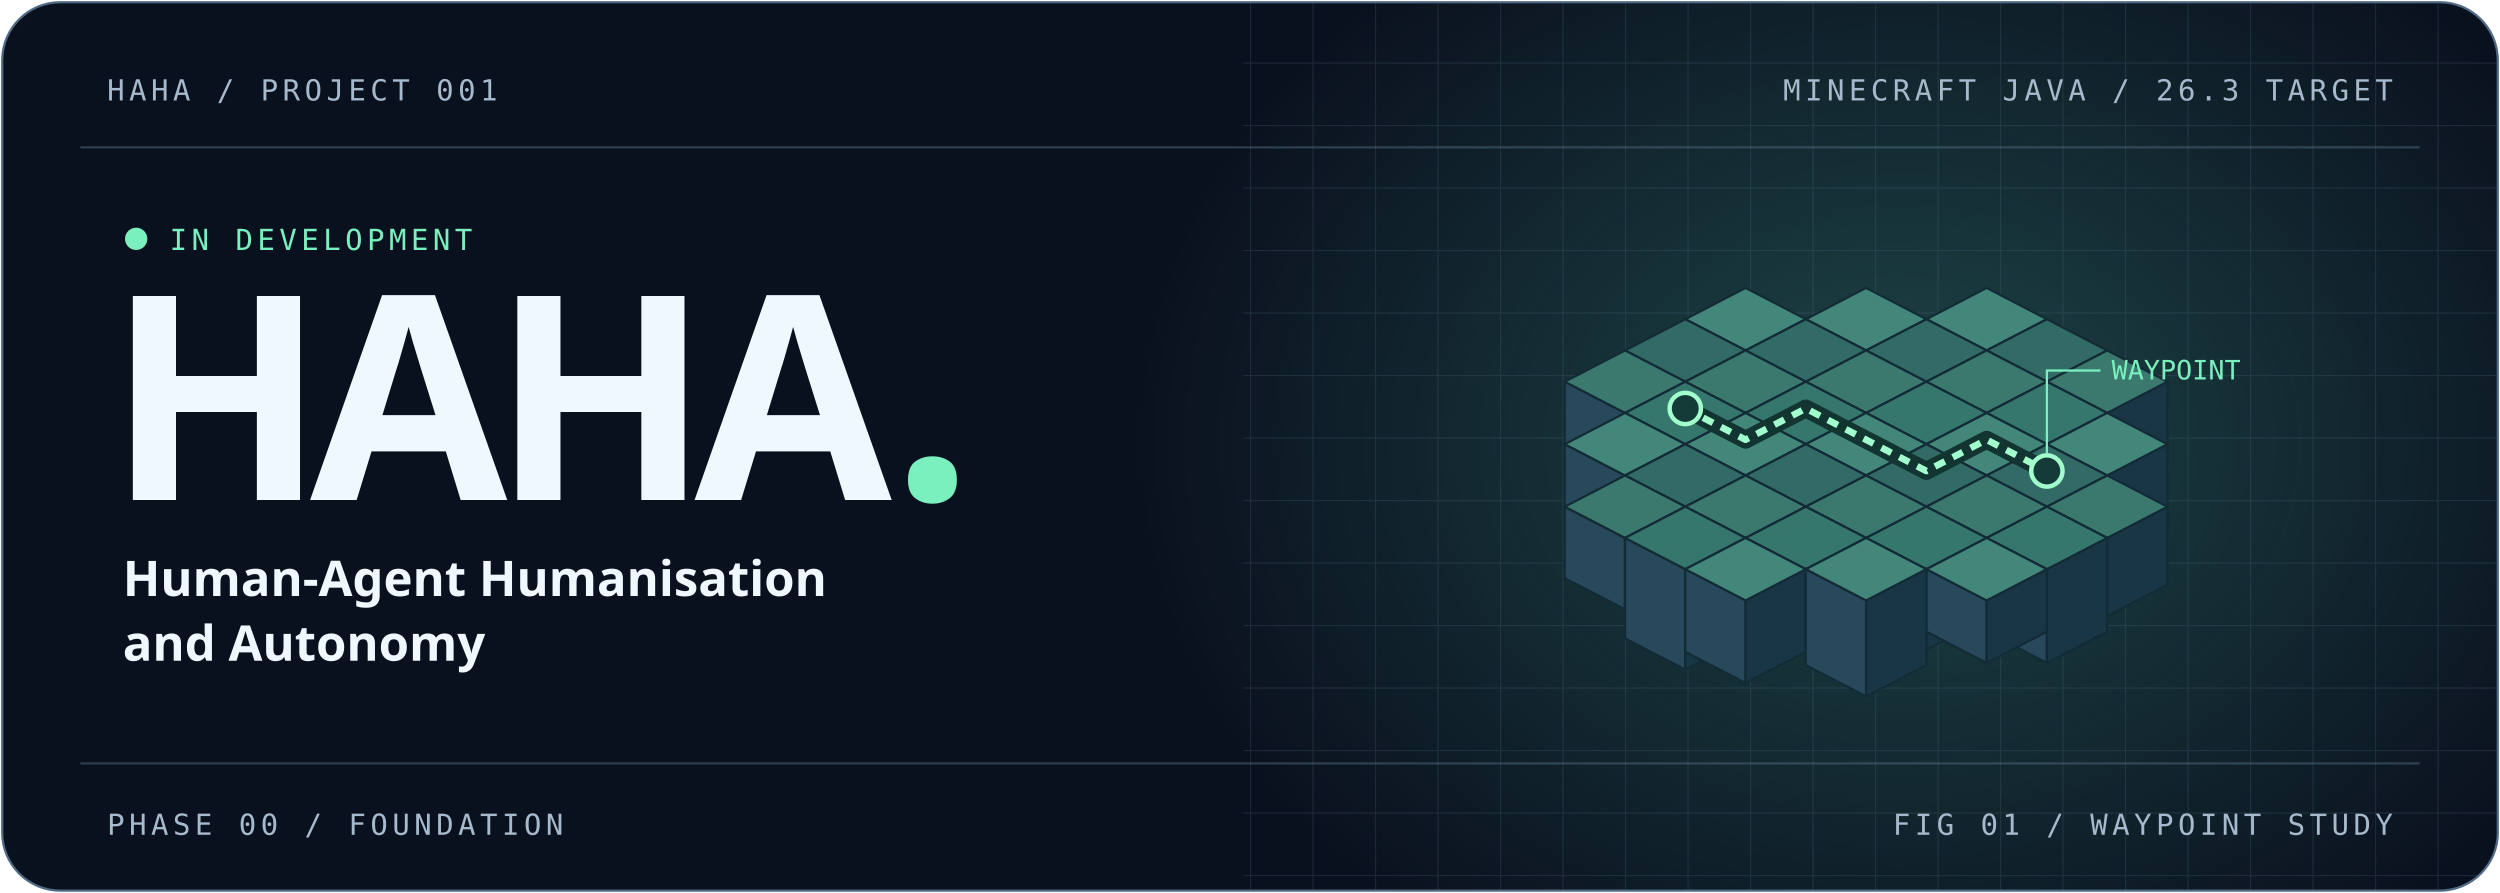
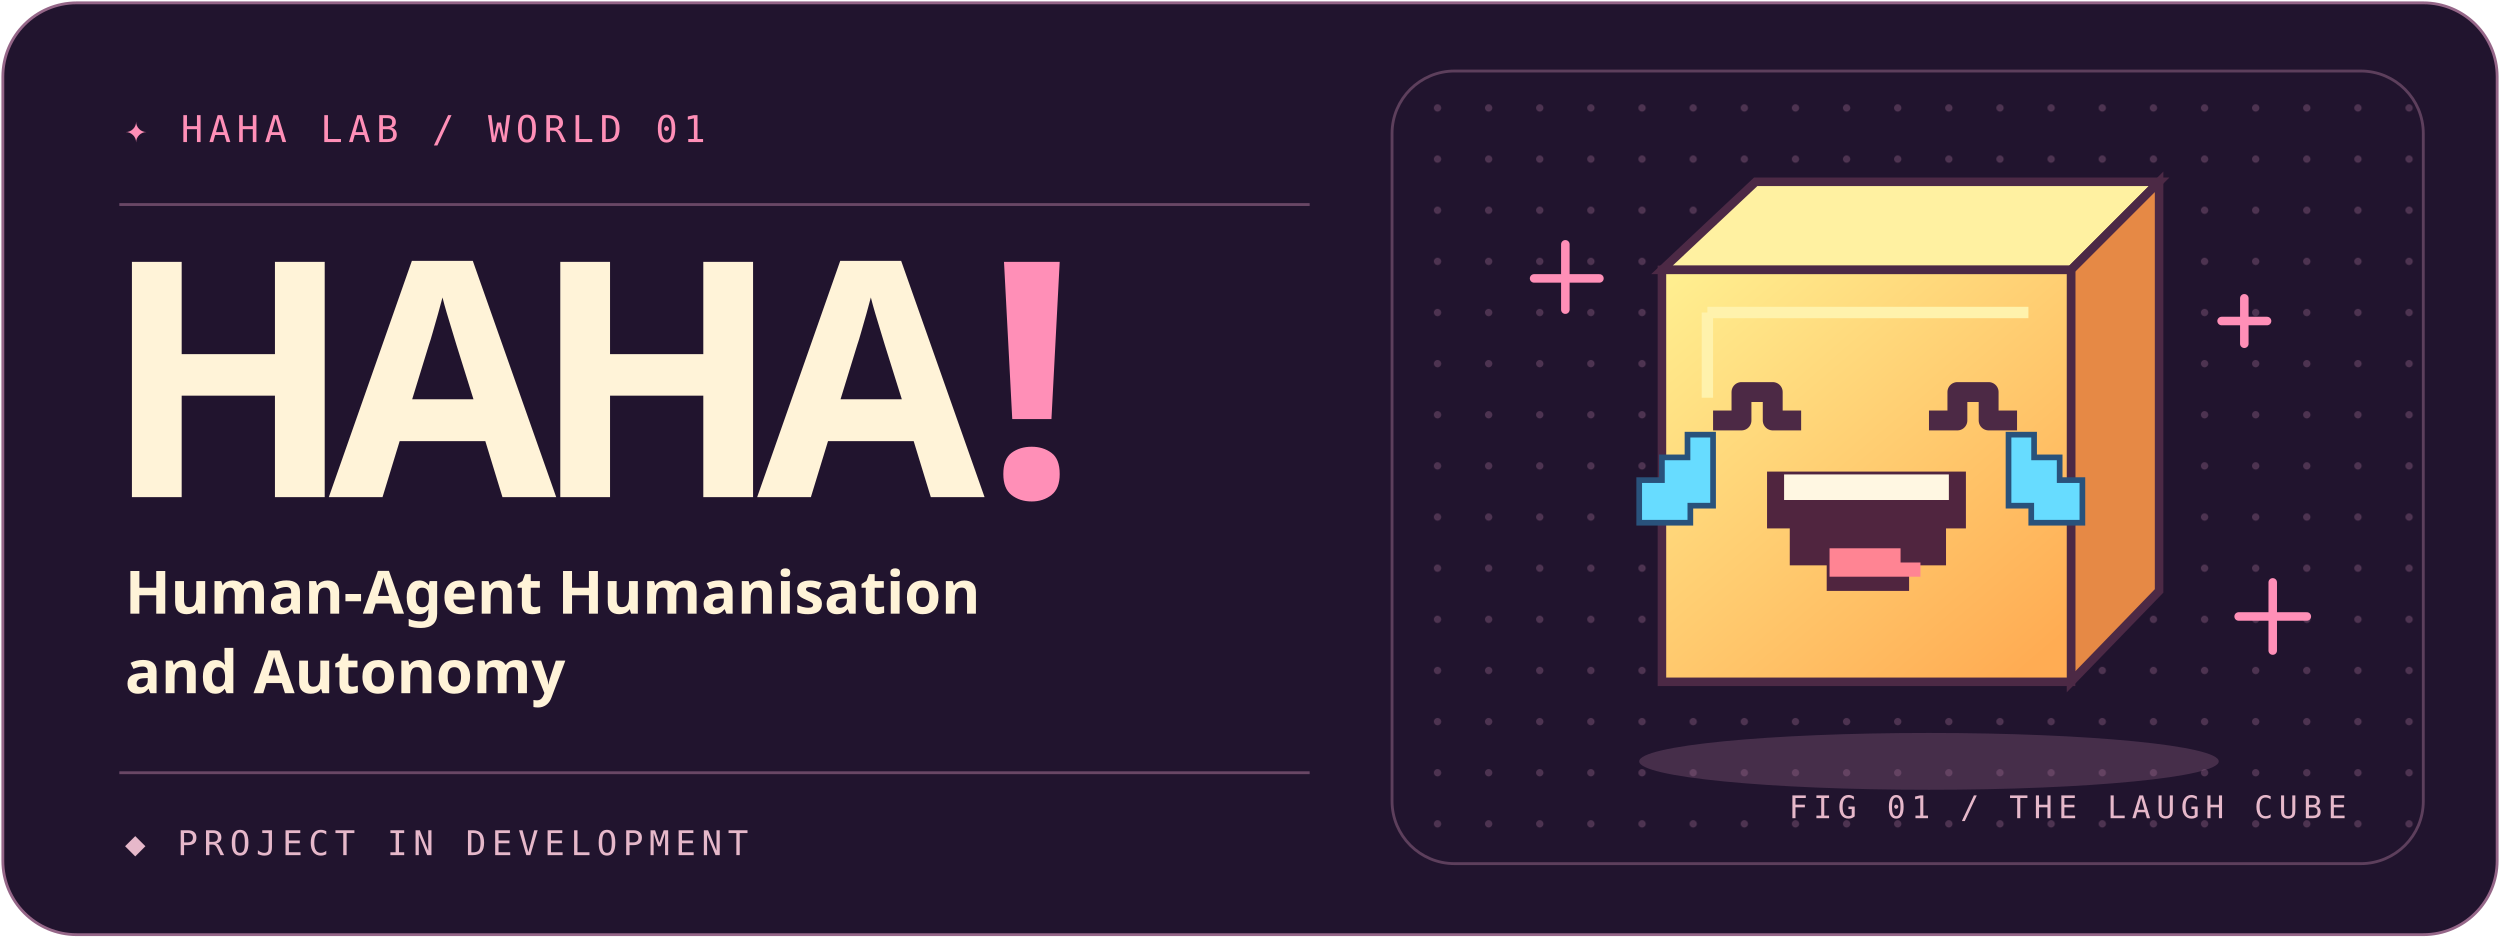
- <svg xmlns="http://www.w3.org/2000/svg" viewBox="0 0 1120 400" role="img" aria-labelledby="title desc">
+ <svg xmlns="http://www.w3.org/2000/svg" viewBox="0 0 880 330">
+   <style>
+ .tear{animation:drop 1.1s ease-out 3;transform-box:fill-box;transform-origin:center}
+ .tear.right{animation-delay:.17s}
+ .spark{animation:flash 1.25s ease-in-out 3}
+ @keyframes drop{0%,100%{transform:translateY(0);opacity:1}45%{transform:translateY(8px) rotate(8deg);opacity:.8}}
+ @keyframes flash{50%{opacity:.28}}
+ @media (prefers-reduced-motion:reduce){.tear,.spark{animation:none}}
+ </style>
  <defs>
-     <pattern id="grid" width="28" height="28" patternUnits="userSpaceOnUse">
-       <path d="M28 0H0V28" fill="none" stroke="#516a83" stroke-opacity=".24" />
+     <pattern id="dot" width="18" height="18" patternUnits="userSpaceOnUse">
+       <circle cx="2" cy="2" r="1.3" fill="#956688" opacity=".38" />
    </pattern>
-     <radialGradient id="light">
-       <stop stop-color="#4abda2" stop-opacity=".31" />
-       <stop offset="1" stop-color="#4abda2" stop-opacity="0" />
-     </radialGradient>
-     <clipPath id="frame">
-       <rect x="1" y="1" width="1118" height="398" rx="26" />
-     </clipPath>
+     <linearGradient id="gold" x2=".85" y2="1" gradientUnits="objectBoundingBox">
+       <stop stop-color="#fff091" />
+       <stop offset="1" stop-color="#ffac53" />
+     </linearGradient>
  </defs>
-   <g clip-path="url(#frame)">
-     <rect width="1120" height="400" fill="#0a111e" />
-     <ellipse cx="850" cy="198" rx="340" ry="270" fill="url(#light)" />
-     <path d="M557 0H1120V400H557Z" fill="url(#grid)" />
-     <path d="M36 66H1084M36 342H1084" stroke="#516a83" stroke-opacity=".48" />
-     <g font-family="ui-monospace,monospace" font-size="13" letter-spacing="2" fill="#a7b9cc">
-       <text x="48" y="45">HAHA / PROJECT 001</text>
-       <text x="1072" y="45" text-anchor="end">MINECRAFT JAVA / 26.3 TARGET</text>
-       <text x="48" y="374">PHASE 00  /  FOUNDATION</text>
-       <text x="1072" y="374" text-anchor="end">FIG 01  /  WAYPOINT STUDY</text>
-     </g>
-     <circle cx="61" cy="107" r="5" fill="#7af0be" />
-     <text x="76" y="112" font-family="ui-monospace,monospace" font-size="13" letter-spacing="2" fill="#7af0be">IN DEVELOPMENT</text>
-     <text x="48" y="224" font-family="system-ui,sans-serif" font-weight="900" font-size="128" letter-spacing="-7" fill="#eff7ff">HAHA<tspan fill="#7af0be">.</tspan>
-     </text>
-     <text x="55" y="267" font-family="system-ui,sans-serif" font-weight="600" font-size="22" fill="#eff7ff">Human-Agent Humanisation</text>
-     <text x="55" y="296" font-family="system-ui,sans-serif" font-weight="600" font-size="22" fill="#eff7ff">and Autonomy</text>
-     <polygon points="755,143 782,157 782,198 755,184" fill="#28485b" stroke="#132b36" stroke-width="1" />
-     <polygon points="809,143 782,157 782,198 809,184" fill="#193646" stroke="#132b36" stroke-width="1" />
-     <polygon points="782,129 809,143 782,157 755,143" fill="#43867a" stroke="#132b36" stroke-width="1" />
-     <polygon points="809,143 836,157 836,204 809,190" fill="#28485b" stroke="#132b36" stroke-width="1" />
-     <polygon points="863,143 836,157 836,204 863,190" fill="#193646" stroke="#132b36" stroke-width="1" />
-     <polygon points="836,129 863,143 836,157 809,143" fill="#43867a" stroke="#132b36" stroke-width="1" />
-     <polygon points="863,143 890,157 890,189 863,175" fill="#28485b" stroke="#132b36" stroke-width="1" />
-     <polygon points="917,143 890,157 890,189 917,175" fill="#193646" stroke="#132b36" stroke-width="1" />
-     <polygon points="890,129 917,143 890,157 863,143" fill="#43867a" stroke="#132b36" stroke-width="1" />
-     <polygon points="890,157 917,171 917,216 890,202" fill="#28485b" stroke="#132b36" stroke-width="1" />
-     <polygon points="944,157 917,171 917,216 944,202" fill="#193646" stroke="#132b36" stroke-width="1" />
-     <polygon points="917,143 944,157 917,171 890,157" fill="#326a65" stroke="#132b36" stroke-width="1" />
-     <polygon points="782,157 809,171 809,204 782,190" fill="#28485b" stroke="#132b36" stroke-width="1" />
-     <polygon points="836,157 809,171 809,204 836,190" fill="#193646" stroke="#132b36" stroke-width="1" />
-     <polygon points="809,143 836,157 809,171 782,157" fill="#326a65" stroke="#132b36" stroke-width="1" />
-     <polygon points="836,157 863,171 863,210 836,196" fill="#28485b" stroke="#132b36" stroke-width="1" />
-     <polygon points="890,157 863,171 863,210 890,196" fill="#193646" stroke="#132b36" stroke-width="1" />
-     <polygon points="863,143 890,157 863,171 836,157" fill="#326a65" stroke="#132b36" stroke-width="1" />
-     <polygon points="728,157 755,171 755,198 728,184" fill="#28485b" stroke="#132b36" stroke-width="1" />
-     <polygon points="782,157 755,171 755,198 782,184" fill="#193646" stroke="#132b36" stroke-width="1" />
-     <polygon points="755,143 782,157 755,171 728,157" fill="#326a65" stroke="#132b36" stroke-width="1" />
-     <polygon points="917,171 944,185 944,222 917,208" fill="#28485b" stroke="#132b36" stroke-width="1" />
-     <polygon points="971,171 944,185 944,222 971,208" fill="#193646" stroke="#132b36" stroke-width="1" />
-     <polygon points="944,157 971,171 944,185 917,171" fill="#3b796f" stroke="#132b36" stroke-width="1" />
-     <polygon points="863,171 890,185 890,216 863,202" fill="#28485b" stroke="#132b36" stroke-width="1" />
-     <polygon points="917,171 890,185 890,216 917,202" fill="#193646" stroke="#132b36" stroke-width="1" />
-     <polygon points="890,157 917,171 890,185 863,171" fill="#3b796f" stroke="#132b36" stroke-width="1" />
-     <polygon points="809,171 836,185 836,231 809,217" fill="#28485b" stroke="#132b36" stroke-width="1" />
-     <polygon points="863,171 836,185 836,231 863,217" fill="#193646" stroke="#132b36" stroke-width="1" />
-     <polygon points="836,157 863,171 836,185 809,171" fill="#3b796f" stroke="#132b36" stroke-width="1" />
-     <polygon points="755,171 782,185 782,225 755,211" fill="#28485b" stroke="#132b36" stroke-width="1" />
-     <polygon points="809,171 782,185 782,225 809,211" fill="#193646" stroke="#132b36" stroke-width="1" />
-     <polygon points="782,157 809,171 782,185 755,171" fill="#3b796f" stroke="#132b36" stroke-width="1" />
-     <polygon points="701,171 728,185 728,219 701,205" fill="#28485b" stroke="#132b36" stroke-width="1" />
-     <polygon points="755,171 728,185 728,219 755,205" fill="#193646" stroke="#132b36" stroke-width="1" />
-     <polygon points="728,157 755,171 728,185 701,171" fill="#3b796f" stroke="#132b36" stroke-width="1" />
-     <polygon points="836,185 863,199 863,237 836,223" fill="#28485b" stroke="#132b36" stroke-width="1" />
-     <polygon points="890,185 863,199 863,237 890,223" fill="#193646" stroke="#132b36" stroke-width="1" />
-     <polygon points="863,171 890,185 863,199 836,185" fill="#35766d" stroke="#132b36" stroke-width="1" />
-     <polygon points="890,185 917,199 917,243 890,229" fill="#28485b" stroke="#132b36" stroke-width="1" />
-     <polygon points="944,185 917,199 917,243 944,229" fill="#193646" stroke="#132b36" stroke-width="1" />
-     <polygon points="917,171 944,185 917,199 890,185" fill="#35766d" stroke="#132b36" stroke-width="1" />
-     <polygon points="728,185 755,199 755,246 728,232" fill="#28485b" stroke="#132b36" stroke-width="1" />
-     <polygon points="782,185 755,199 755,246 782,232" fill="#193646" stroke="#132b36" stroke-width="1" />
-     <polygon points="755,171 782,185 755,199 728,185" fill="#35766d" stroke="#132b36" stroke-width="1" />
-     <polygon points="782,185 809,199 809,231 782,217" fill="#28485b" stroke="#132b36" stroke-width="1" />
-     <polygon points="836,185 809,199 809,231 836,217" fill="#193646" stroke="#132b36" stroke-width="1" />
-     <polygon points="809,171 836,185 809,199 782,185" fill="#35766d" stroke="#132b36" stroke-width="1" />
-     <polygon points="917,199 944,213 944,249 917,235" fill="#28485b" stroke="#132b36" stroke-width="1" />
-     <polygon points="971,199 944,213 944,249 971,235" fill="#193646" stroke="#132b36" stroke-width="1" />
-     <polygon points="944,185 971,199 944,213 917,199" fill="#43867a" stroke="#132b36" stroke-width="1" />
-     <polygon points="863,199 890,213 890,243 863,229" fill="#28485b" stroke="#132b36" stroke-width="1" />
-     <polygon points="917,199 890,213 890,243 917,229" fill="#193646" stroke="#132b36" stroke-width="1" />
-     <polygon points="890,185 917,199 890,213 863,199" fill="#43867a" stroke="#132b36" stroke-width="1" />
-     <polygon points="809,199 836,213 836,258 809,244" fill="#28485b" stroke="#132b36" stroke-width="1" />
-     <polygon points="863,199 836,213 836,258 863,244" fill="#193646" stroke="#132b36" stroke-width="1" />
-     <polygon points="836,185 863,199 836,213 809,199" fill="#43867a" stroke="#132b36" stroke-width="1" />
-     <polygon points="755,199 782,213 782,252 755,238" fill="#28485b" stroke="#132b36" stroke-width="1" />
-     <polygon points="809,199 782,213 782,252 809,238" fill="#193646" stroke="#132b36" stroke-width="1" />
-     <polygon points="782,185 809,199 782,213 755,199" fill="#43867a" stroke="#132b36" stroke-width="1" />
-     <polygon points="701,199 728,213 728,246 701,232" fill="#28485b" stroke="#132b36" stroke-width="1" />
-     <polygon points="755,199 728,213 728,246 755,232" fill="#193646" stroke="#132b36" stroke-width="1" />
-     <polygon points="728,185 755,199 728,213 701,199" fill="#43867a" stroke="#132b36" stroke-width="1" />
-     <polygon points="782,213 809,227 809,258 782,244" fill="#28485b" stroke="#132b36" stroke-width="1" />
-     <polygon points="836,213 809,227 809,258 836,244" fill="#193646" stroke="#132b36" stroke-width="1" />
-     <polygon points="809,199 836,213 809,227 782,213" fill="#326a65" stroke="#132b36" stroke-width="1" />
-     <polygon points="836,213 863,227 863,264 836,250" fill="#28485b" stroke="#132b36" stroke-width="1" />
-     <polygon points="890,213 863,227 863,264 890,250" fill="#193646" stroke="#132b36" stroke-width="1" />
-     <polygon points="863,199 890,213 863,227 836,213" fill="#326a65" stroke="#132b36" stroke-width="1" />
-     <polygon points="728,213 755,227 755,273 728,259" fill="#28485b" stroke="#132b36" stroke-width="1" />
-     <polygon points="782,213 755,227 755,273 782,259" fill="#193646" stroke="#132b36" stroke-width="1" />
-     <polygon points="755,199 782,213 755,227 728,213" fill="#326a65" stroke="#132b36" stroke-width="1" />
-     <polygon points="890,213 917,227 917,270 890,256" fill="#28485b" stroke="#132b36" stroke-width="1" />
-     <polygon points="944,213 917,227 917,270 944,256" fill="#193646" stroke="#132b36" stroke-width="1" />
-     <polygon points="917,199 944,213 917,227 890,213" fill="#326a65" stroke="#132b36" stroke-width="1" />
-     <polygon points="917,227 944,241 944,276 917,262" fill="#28485b" stroke="#132b36" stroke-width="1" />
-     <polygon points="971,227 944,241 944,276 971,262" fill="#193646" stroke="#132b36" stroke-width="1" />
-     <polygon points="944,213 971,227 944,241 917,227" fill="#3b796f" stroke="#132b36" stroke-width="1" />
-     <polygon points="863,227 890,241 890,270 863,256" fill="#28485b" stroke="#132b36" stroke-width="1" />
-     <polygon points="917,227 890,241 890,270 917,256" fill="#193646" stroke="#132b36" stroke-width="1" />
-     <polygon points="890,213 917,227 890,241 863,227" fill="#3b796f" stroke="#132b36" stroke-width="1" />
-     <polygon points="755,227 782,241 782,279 755,265" fill="#28485b" stroke="#132b36" stroke-width="1" />
-     <polygon points="809,227 782,241 782,279 809,265" fill="#193646" stroke="#132b36" stroke-width="1" />
-     <polygon points="782,213 809,227 782,241 755,227" fill="#3b796f" stroke="#132b36" stroke-width="1" />
-     <polygon points="809,227 836,241 836,285 809,271" fill="#28485b" stroke="#132b36" stroke-width="1" />
-     <polygon points="863,227 836,241 836,285 863,271" fill="#193646" stroke="#132b36" stroke-width="1" />
-     <polygon points="836,213 863,227 836,241 809,227" fill="#3b796f" stroke="#132b36" stroke-width="1" />
-     <polygon points="701,227 728,241 728,273 701,259" fill="#28485b" stroke="#132b36" stroke-width="1" />
-     <polygon points="755,227 728,241 728,273 755,259" fill="#193646" stroke="#132b36" stroke-width="1" />
-     <polygon points="728,213 755,227 728,241 701,227" fill="#3b796f" stroke="#132b36" stroke-width="1" />
-     <polygon points="836,241 863,255 863,291 836,277" fill="#28485b" stroke="#132b36" stroke-width="1" />
-     <polygon points="890,241 863,255 863,291 890,277" fill="#193646" stroke="#132b36" stroke-width="1" />
-     <polygon points="863,227 890,241 863,255 836,241" fill="#35766d" stroke="#132b36" stroke-width="1" />
-     <polygon points="782,241 809,255 809,285 782,271" fill="#28485b" stroke="#132b36" stroke-width="1" />
-     <polygon points="836,241 809,255 809,285 836,271" fill="#193646" stroke="#132b36" stroke-width="1" />
-     <polygon points="809,227 836,241 809,255 782,241" fill="#35766d" stroke="#132b36" stroke-width="1" />
-     <polygon points="728,241 755,255 755,300 728,286" fill="#28485b" stroke="#132b36" stroke-width="1" />
-     <polygon points="782,241 755,255 755,300 782,286" fill="#193646" stroke="#132b36" stroke-width="1" />
-     <polygon points="755,227 782,241 755,255 728,241" fill="#35766d" stroke="#132b36" stroke-width="1" />
-     <polygon points="890,241 917,255 917,297 890,283" fill="#28485b" stroke="#132b36" stroke-width="1" />
-     <polygon points="944,241 917,255 917,297 944,283" fill="#193646" stroke="#132b36" stroke-width="1" />
-     <polygon points="917,227 944,241 917,255 890,241" fill="#35766d" stroke="#132b36" stroke-width="1" />
-     <polygon points="755,255 782,269 782,306 755,292" fill="#28485b" stroke="#132b36" stroke-width="1" />
-     <polygon points="809,255 782,269 782,306 809,292" fill="#193646" stroke="#132b36" stroke-width="1" />
-     <polygon points="782,241 809,255 782,269 755,255" fill="#43867a" stroke="#132b36" stroke-width="1" />
-     <polygon points="863,255 890,269 890,297 863,283" fill="#28485b" stroke="#132b36" stroke-width="1" />
-     <polygon points="917,255 890,269 890,297 917,283" fill="#193646" stroke="#132b36" stroke-width="1" />
-     <polygon points="890,241 917,255 890,269 863,255" fill="#43867a" stroke="#132b36" stroke-width="1" />
-     <polygon points="809,255 836,269 836,312 809,298" fill="#28485b" stroke="#132b36" stroke-width="1" />
-     <polygon points="863,255 836,269 836,312 863,298" fill="#193646" stroke="#132b36" stroke-width="1" />
-     <polygon points="836,241 863,255 836,269 809,255" fill="#43867a" stroke="#132b36" stroke-width="1" />
-     <polyline points="755.0,183.0 782.0,197.0 809.0,183.0 836.0,197.0 863.0,211.0 890.0,197.0 917.0,211.0" fill="none" stroke="#123532" stroke-width="8" stroke-linejoin="round" />
-     <polyline points="755.0,183.0 782.0,197.0 809.0,183.0 836.0,197.0 863.0,211.0 890.0,197.0 917.0,211.0" fill="none" stroke="#a2ffcd" stroke-width="3" stroke-dasharray="5 4" stroke-linejoin="round" />
-     <circle cx="755.0" cy="183.0" r="7" fill="#143b38" stroke="#a2ffcd" stroke-width="2" />
-     <circle cx="917.0" cy="211.0" r="7" fill="#143b38" stroke="#a2ffcd" stroke-width="2" />
-     <path d="M917.0 203.0V166.0h24" fill="none" stroke="#7af0be" />
-     <text x="946.0" y="170.0" fill="#7af0be" font-family="monospace" font-size="12">WAYPOINT</text>
-   </g>
-   <rect x="1" y="1" width="1118" height="398" rx="26" fill="none" stroke="#516a83" />
+   <rect x="1" y="1" width="878" height="328" rx="26" fill="#21142e" stroke="#956688" />
+   <rect x="490" y="25" width="363" height="279" rx="22" fill="url(#dot)" stroke="#956688" stroke-opacity=".52" />
+   <path d="M42 72H461M42 272H461" stroke="#956688" opacity=".62" />
+   <text x="44" y="50" font-family="monospace" letter-spacing="2" fill="#ff8fb7" font-size="13">✦  HAHA LAB / WORLD 01</text>
+   <text x="36" y="175" font-family="system-ui, sans-serif" font-size="116" font-weight="950" letter-spacing="-9" fill="#fff3d8">HAHA<tspan fill="#ff8fb7">!</tspan>
+   </text>
+   <text x="44" y="216" font-family="system-ui, sans-serif" font-size="21" font-weight="650" fill="#fff3d8">Human-Agent Humanisation</text>
+   <text x="44" y="244" font-family="system-ui, sans-serif" font-size="21" font-weight="650" fill="#fff3d8">and Autonomy</text>
+   <text x="44" y="301" font-family="monospace" letter-spacing="2" font-size="12" fill="#e6b8ca">◆  PROJECT IN DEVELOPMENT</text>
+   <ellipse cx="679" cy="268" rx="102" ry="10" fill="#956688" opacity=".32" />
+   <path d="M585 95l33-31h142l-31 31z" fill="#fff1a1" stroke="#4c2945" stroke-width="3" />
+   <path d="M729 95l31-31v144l-31 32z" fill="#e68945" stroke="#4c2945" stroke-width="3" />
+   <path d="M585 95h144v145H585z" fill="url(#gold)" stroke="#4c2945" stroke-width="3" />
+   <path d="M601 110h113M601 110v30" fill="none" stroke="#fff2ac" stroke-width="4" />
+   <path d="M603 148h10v-10h11v10h10m45 0h10v-10h11v10h10" fill="none" stroke="#4c2945" stroke-width="7" stroke-linejoin="round" />
+   <path d="M622 166h70v20h-7v13h-13v9h-29v-9h-13v-13h-8z" fill="#50253f" />
+   <path d="M628 167h58v9h-58z" fill="#fff7e2" />
+   <path d="M644 198v-5h25v5h7v5h-32z" fill="#ff8493" />
+   <path class="tear" d="M603 153h-9v8h-9v8h-8v15h18v-6h8z" fill="#67dcff" stroke="#29527b" stroke-width="2" />
+   <path class="tear right" d="M707 153h9v8h9v8h8v15h-18v-6h-8z" fill="#67dcff" stroke="#29527b" stroke-width="2" />
+   <path class="spark" d="M551 86v23m-11-11h23m237 107v24m-12-12h24M790 105v16m-8-8h16" stroke="#ff8fb7" stroke-width="3" stroke-linecap="round" />
+   <text x="826" y="288" font-family="monospace" letter-spacing="2" text-anchor="end" font-size="11" fill="#e6b8ca">FIG 01 / THE LAUGH CUBE</text>
</svg>
